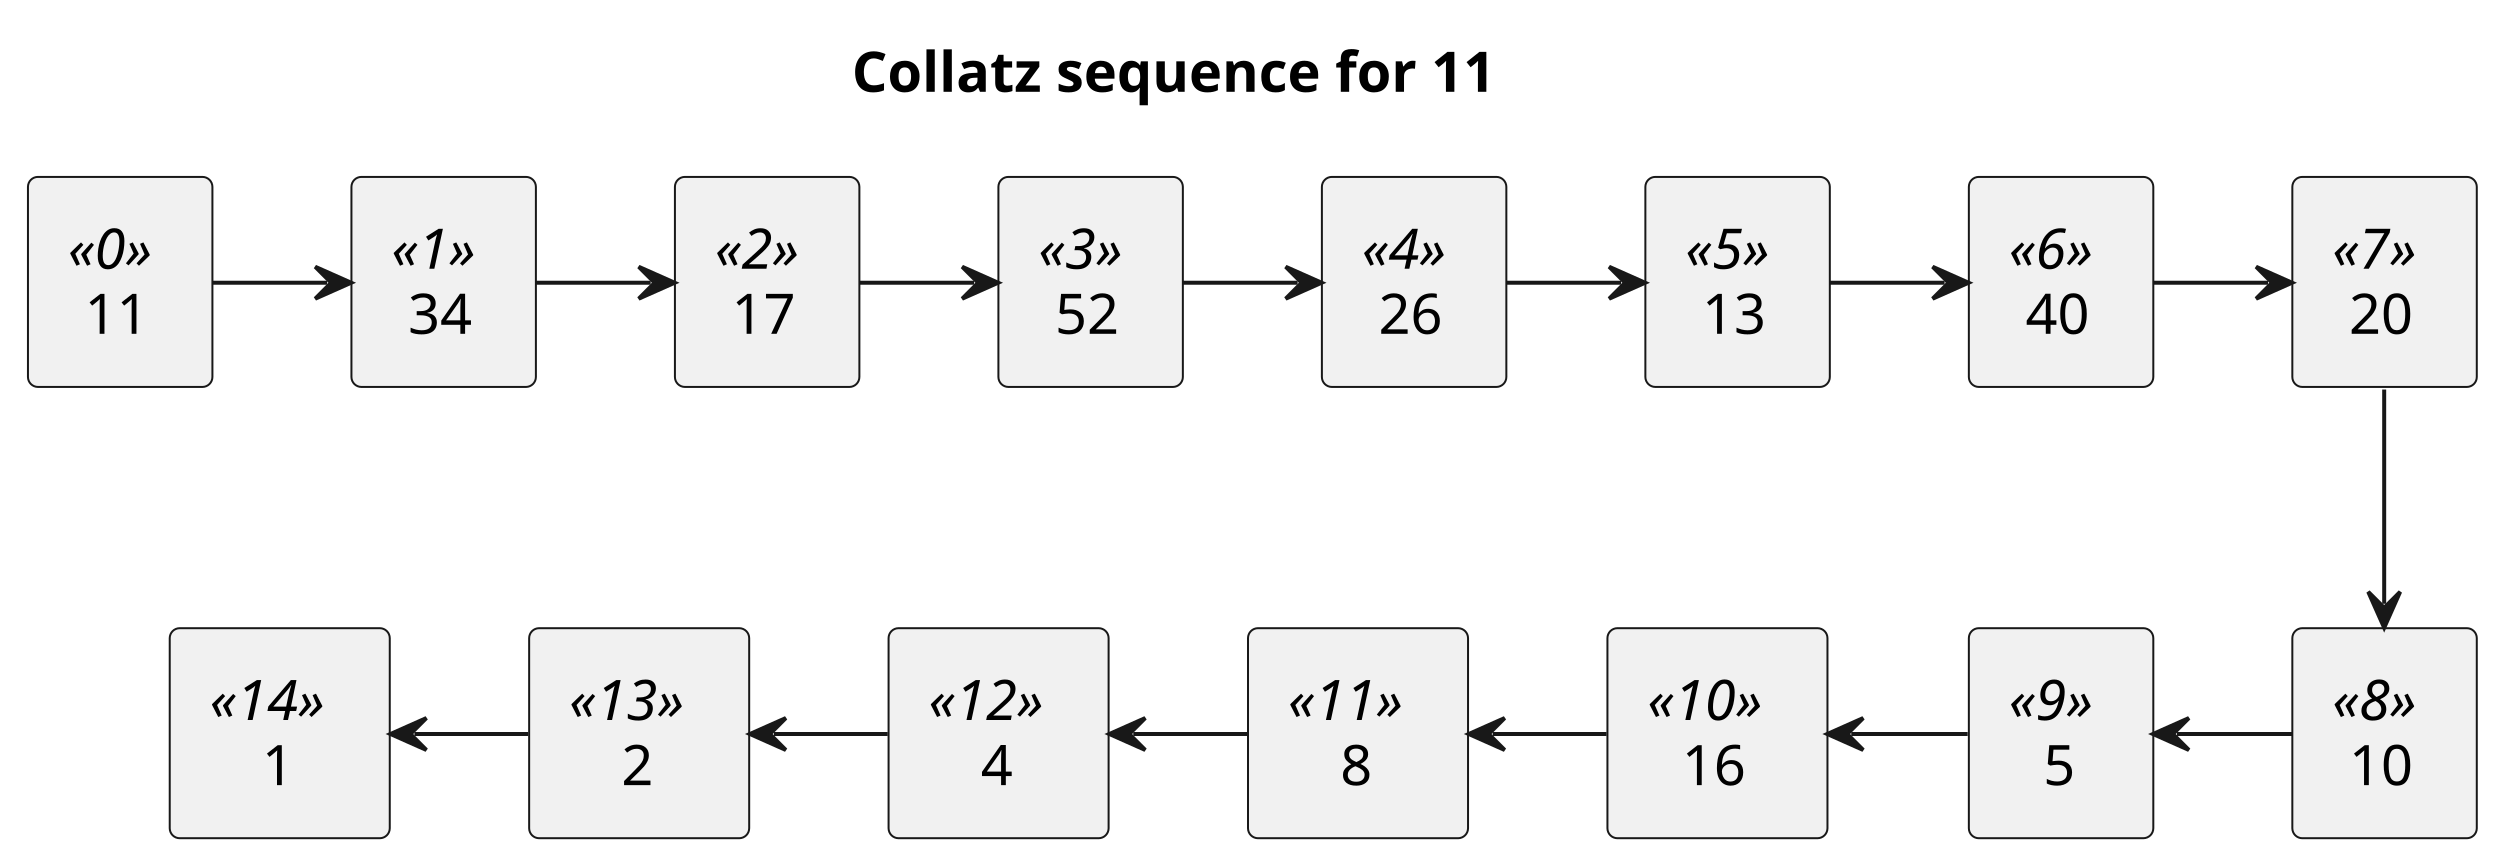
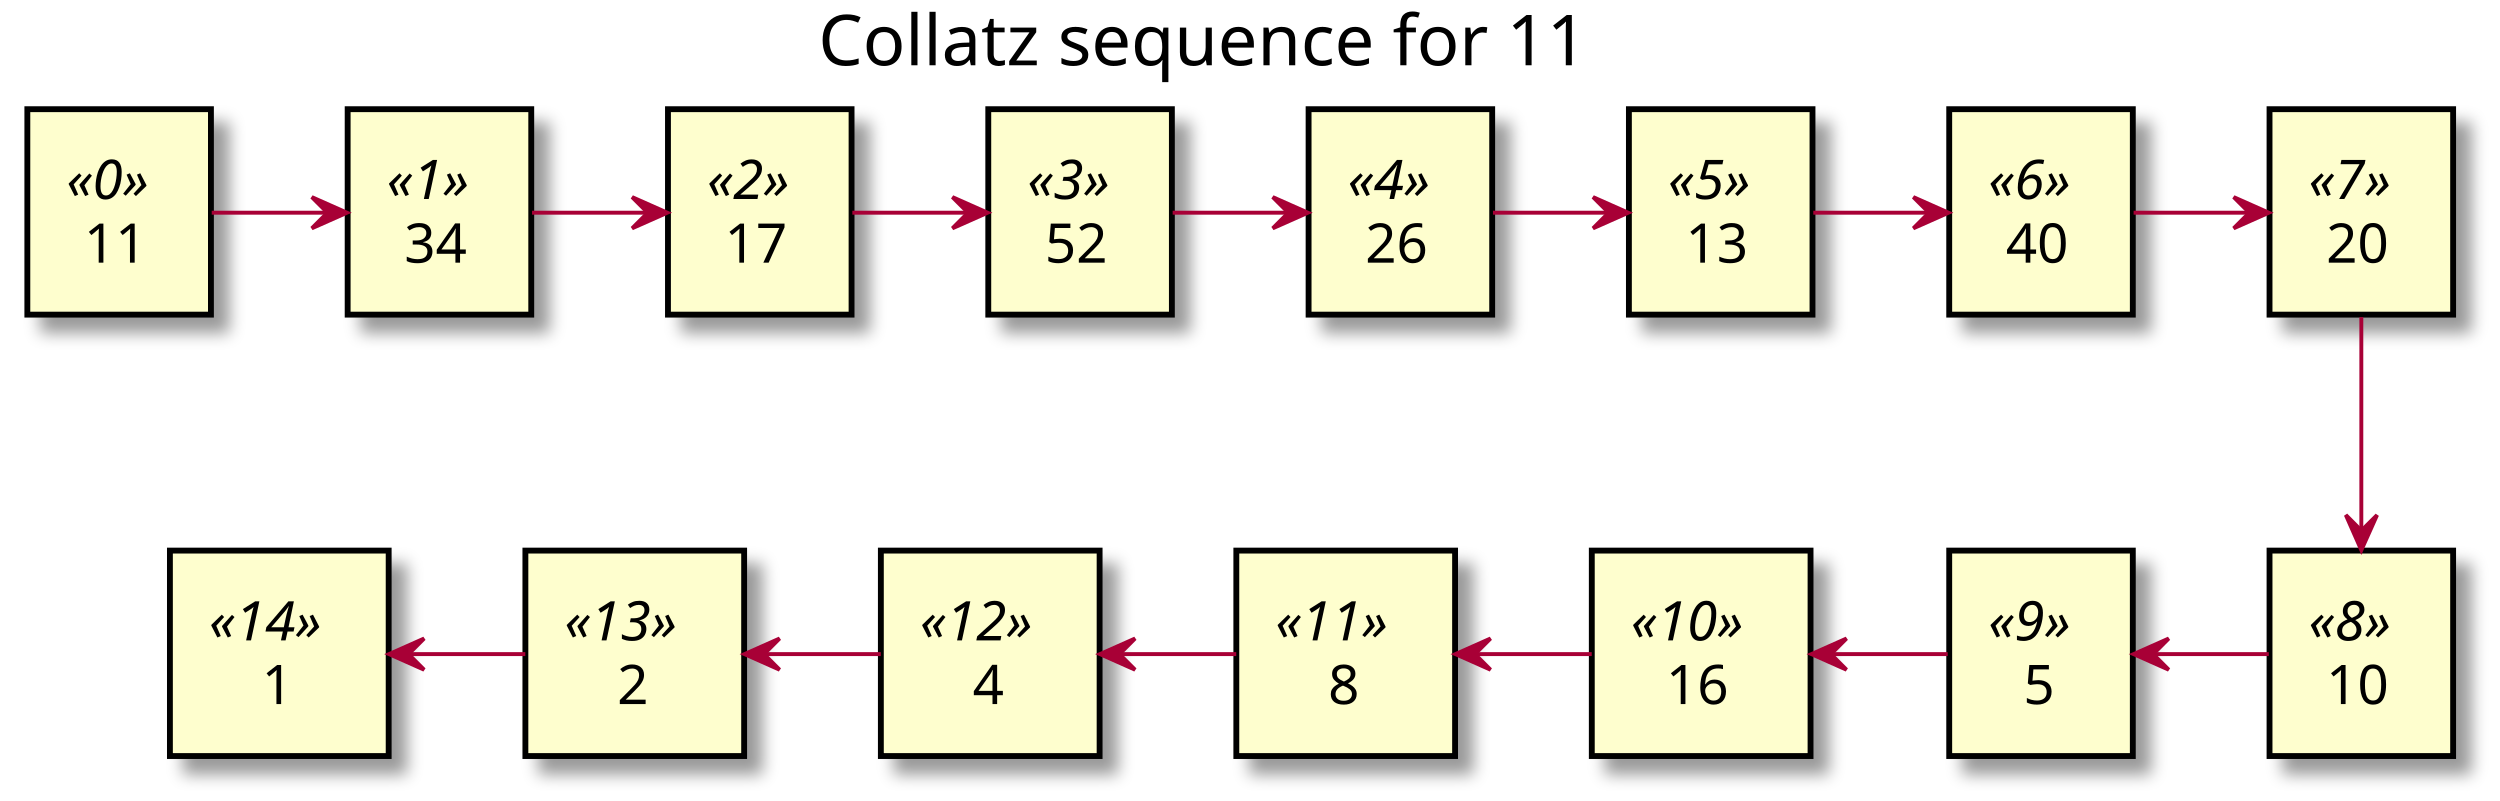
- <svg xmlns="http://www.w3.org/2000/svg" contentStyleType="text/css" height="215px" preserveAspectRatio="none" style="width:626px;height:215px;background:#FFFFFF;" version="1.1" viewBox="0 0 626 215" width="626px" zoomAndPan="magnify">
-   <defs />
+ <svg xmlns="http://www.w3.org/2000/svg" contentScriptType="application/ecmascript" contentStyleType="text/css" height="205px" preserveAspectRatio="none" style="width:640px;height:205px;background:#FFFFFF;" version="1.1" viewBox="0 0 640 205" width="640px" zoomAndPan="magnify">
+   <defs>
+     <filter height="300%" id="fkxlsqg061v2a" width="300%" x="-1" y="-1">
+       <feGaussianBlur result="blurOut" stdDeviation="2.0" />
+       <feColorMatrix in="blurOut" result="blurOut2" type="matrix" values="0 0 0 0 0 0 0 0 0 0 0 0 0 0 0 0 0 0 .4 0" />
+       <feOffset dx="4.0" dy="4.0" in="blurOut2" result="blurOut3" />
+       <feBlend in="SourceGraphic" in2="blurOut3" mode="normal" />
+     </filter>
+   </defs>
  <g>
-     <text fill="#000000" font-family="sans-serif" font-size="14" font-weight="bold" lengthAdjust="spacing" textLength="185.568" x="213.31" y="22.995">Collatz sequence for 11</text>
-     <g id="elem_11">
-       <rect fill="#F1F1F1" height="52.594" rx="2.5" ry="2.5" style="stroke:#181818;stroke-width:0.5;" width="46.188" x="7" y="44.297" />
-       <text fill="#000000" font-family="sans-serif" font-size="14" font-style="italic" lengthAdjust="spacing" textLength="26.189" x="17" y="67.292">«0»</text>
-       <text fill="#000000" font-family="sans-serif" font-size="14" lengthAdjust="spacing" textLength="17.814" x="21.187" y="83.589">11</text>
-     </g>
-     <g id="elem_34">
-       <rect fill="#F1F1F1" height="52.594" rx="2.5" ry="2.5" style="stroke:#181818;stroke-width:0.5;" width="46.188" x="88" y="44.297" />
-       <text fill="#000000" font-family="sans-serif" font-size="14" font-style="italic" lengthAdjust="spacing" textLength="26.189" x="98" y="67.292">«1»</text>
-       <text fill="#000000" font-family="sans-serif" font-size="14" lengthAdjust="spacing" textLength="17.814" x="102.187" y="83.589">34</text>
-     </g>
-     <g id="elem_17">
-       <rect fill="#F1F1F1" height="52.594" rx="2.5" ry="2.5" style="stroke:#181818;stroke-width:0.5;" width="46.188" x="169" y="44.297" />
-       <text fill="#000000" font-family="sans-serif" font-size="14" font-style="italic" lengthAdjust="spacing" textLength="26.189" x="179" y="67.292">«2»</text>
-       <text fill="#000000" font-family="sans-serif" font-size="14" lengthAdjust="spacing" textLength="17.814" x="183.187" y="83.589">17</text>
-     </g>
-     <g id="elem_52">
-       <rect fill="#F1F1F1" height="52.594" rx="2.5" ry="2.5" style="stroke:#181818;stroke-width:0.5;" width="46.188" x="250" y="44.297" />
-       <text fill="#000000" font-family="sans-serif" font-size="14" font-style="italic" lengthAdjust="spacing" textLength="26.189" x="260" y="67.292">«3»</text>
-       <text fill="#000000" font-family="sans-serif" font-size="14" lengthAdjust="spacing" textLength="17.814" x="264.187" y="83.589">52</text>
-     </g>
-     <g id="elem_26">
-       <rect fill="#F1F1F1" height="52.594" rx="2.5" ry="2.5" style="stroke:#181818;stroke-width:0.5;" width="46.188" x="331" y="44.297" />
-       <text fill="#000000" font-family="sans-serif" font-size="14" font-style="italic" lengthAdjust="spacing" textLength="26.189" x="341" y="67.292">«4»</text>
-       <text fill="#000000" font-family="sans-serif" font-size="14" lengthAdjust="spacing" textLength="17.814" x="345.187" y="83.589">26</text>
-     </g>
-     <g id="elem_13">
-       <rect fill="#F1F1F1" height="52.594" rx="2.5" ry="2.5" style="stroke:#181818;stroke-width:0.5;" width="46.188" x="412" y="44.297" />
-       <text fill="#000000" font-family="sans-serif" font-size="14" font-style="italic" lengthAdjust="spacing" textLength="26.189" x="422" y="67.292">«5»</text>
-       <text fill="#000000" font-family="sans-serif" font-size="14" lengthAdjust="spacing" textLength="17.814" x="426.187" y="83.589">13</text>
-     </g>
-     <g id="elem_40">
-       <rect fill="#F1F1F1" height="52.594" rx="2.5" ry="2.5" style="stroke:#181818;stroke-width:0.5;" width="46.188" x="493" y="44.297" />
-       <text fill="#000000" font-family="sans-serif" font-size="14" font-style="italic" lengthAdjust="spacing" textLength="26.189" x="503" y="67.292">«6»</text>
-       <text fill="#000000" font-family="sans-serif" font-size="14" lengthAdjust="spacing" textLength="17.814" x="507.187" y="83.589">40</text>
-     </g>
-     <g id="elem_20">
-       <rect fill="#F1F1F1" height="52.594" rx="2.5" ry="2.5" style="stroke:#181818;stroke-width:0.5;" width="46.188" x="574" y="44.297" />
-       <text fill="#000000" font-family="sans-serif" font-size="14" font-style="italic" lengthAdjust="spacing" textLength="26.189" x="584" y="67.292">«7»</text>
-       <text fill="#000000" font-family="sans-serif" font-size="14" lengthAdjust="spacing" textLength="17.814" x="588.187" y="83.589">20</text>
-     </g>
-     <g id="elem_10">
-       <rect fill="#F1F1F1" height="52.594" rx="2.5" ry="2.5" style="stroke:#181818;stroke-width:0.5;" width="46.188" x="574" y="157.297" />
-       <text fill="#000000" font-family="sans-serif" font-size="14" font-style="italic" lengthAdjust="spacing" textLength="26.189" x="584" y="180.292">«8»</text>
-       <text fill="#000000" font-family="sans-serif" font-size="14" lengthAdjust="spacing" textLength="17.814" x="588.187" y="196.589">10</text>
-     </g>
-     <g id="elem_5">
-       <rect fill="#F1F1F1" height="52.594" rx="2.5" ry="2.5" style="stroke:#181818;stroke-width:0.5;" width="46.188" x="493" y="157.297" />
-       <text fill="#000000" font-family="sans-serif" font-size="14" font-style="italic" lengthAdjust="spacing" textLength="26.189" x="503" y="180.292">«9»</text>
-       <text fill="#000000" font-family="sans-serif" font-size="14" lengthAdjust="spacing" textLength="8.907" x="511.641" y="196.589">5</text>
-     </g>
-     <g id="elem_16">
-       <rect fill="#F1F1F1" height="52.594" rx="2.5" ry="2.5" style="stroke:#181818;stroke-width:0.5;" width="55.096" x="402.5" y="157.297" />
-       <text fill="#000000" font-family="sans-serif" font-size="14" font-style="italic" lengthAdjust="spacing" textLength="35.096" x="412.5" y="180.292">«10»</text>
-       <text fill="#000000" font-family="sans-serif" font-size="14" lengthAdjust="spacing" textLength="17.814" x="421.141" y="196.589">16</text>
-     </g>
-     <g id="elem_8">
-       <rect fill="#F1F1F1" height="52.594" rx="2.5" ry="2.5" style="stroke:#181818;stroke-width:0.5;" width="55.096" x="312.5" y="157.297" />
-       <text fill="#000000" font-family="sans-serif" font-size="14" font-style="italic" lengthAdjust="spacing" textLength="35.096" x="322.5" y="180.292">«11»</text>
-       <text fill="#000000" font-family="sans-serif" font-size="14" lengthAdjust="spacing" textLength="8.907" x="335.594" y="196.589">8</text>
-     </g>
-     <g id="elem_4">
-       <rect fill="#F1F1F1" height="52.594" rx="2.5" ry="2.5" style="stroke:#181818;stroke-width:0.5;" width="55.096" x="222.5" y="157.297" />
-       <text fill="#000000" font-family="sans-serif" font-size="14" font-style="italic" lengthAdjust="spacing" textLength="35.096" x="232.5" y="180.292">«12»</text>
-       <text fill="#000000" font-family="sans-serif" font-size="14" lengthAdjust="spacing" textLength="8.907" x="245.594" y="196.589">4</text>
-     </g>
-     <g id="elem_2">
-       <rect fill="#F1F1F1" height="52.594" rx="2.5" ry="2.5" style="stroke:#181818;stroke-width:0.5;" width="55.096" x="132.5" y="157.297" />
-       <text fill="#000000" font-family="sans-serif" font-size="14" font-style="italic" lengthAdjust="spacing" textLength="35.096" x="142.5" y="180.292">«13»</text>
-       <text fill="#000000" font-family="sans-serif" font-size="14" lengthAdjust="spacing" textLength="8.907" x="155.594" y="196.589">2</text>
-     </g>
-     <g id="elem_1">
-       <rect fill="#F1F1F1" height="52.594" rx="2.5" ry="2.5" style="stroke:#181818;stroke-width:0.5;" width="55.096" x="42.5" y="157.297" />
-       <text fill="#000000" font-family="sans-serif" font-size="14" font-style="italic" lengthAdjust="spacing" textLength="35.096" x="52.5" y="180.292">«14»</text>
-       <text fill="#000000" font-family="sans-serif" font-size="14" lengthAdjust="spacing" textLength="8.907" x="65.594" y="196.589">1</text>
-     </g>
-     <g id="link_11_34">
-       <path d="M53.1,70.797 C64.71,70.797 70.32,70.797 81.93,70.797 " fill="none" id="11-to-34" style="stroke:#181818;stroke-width:1.0;" />
-       <polygon fill="#181818" points="87.93,70.797,78.93,66.797,82.93,70.797,78.93,74.797,87.93,70.797" style="stroke:#181818;stroke-width:1.0;" />
-     </g>
-     <g id="link_34_17">
-       <path d="M134.1,70.797 C145.71,70.797 151.32,70.797 162.93,70.797 " fill="none" id="34-to-17" style="stroke:#181818;stroke-width:1.0;" />
-       <polygon fill="#181818" points="168.93,70.797,159.93,66.797,163.93,70.797,159.93,74.797,168.93,70.797" style="stroke:#181818;stroke-width:1.0;" />
-     </g>
-     <g id="link_17_52">
-       <path d="M215.1,70.797 C226.71,70.797 232.32,70.797 243.93,70.797 " fill="none" id="17-to-52" style="stroke:#181818;stroke-width:1.0;" />
-       <polygon fill="#181818" points="249.93,70.797,240.93,66.797,244.93,70.797,240.93,74.797,249.93,70.797" style="stroke:#181818;stroke-width:1.0;" />
-     </g>
-     <g id="link_52_26">
-       <path d="M296.1,70.797 C307.71,70.797 313.32,70.797 324.93,70.797 " fill="none" id="52-to-26" style="stroke:#181818;stroke-width:1.0;" />
-       <polygon fill="#181818" points="330.93,70.797,321.93,66.797,325.93,70.797,321.93,74.797,330.93,70.797" style="stroke:#181818;stroke-width:1.0;" />
-     </g>
-     <g id="link_26_13">
-       <path d="M377.1,70.797 C388.71,70.797 394.32,70.797 405.93,70.797 " fill="none" id="26-to-13" style="stroke:#181818;stroke-width:1.0;" />
-       <polygon fill="#181818" points="411.93,70.797,402.93,66.797,406.93,70.797,402.93,74.797,411.93,70.797" style="stroke:#181818;stroke-width:1.0;" />
-     </g>
-     <g id="link_13_40">
-       <path d="M458.1,70.797 C469.71,70.797 475.32,70.797 486.93,70.797 " fill="none" id="13-to-40" style="stroke:#181818;stroke-width:1.0;" />
-       <polygon fill="#181818" points="492.93,70.797,483.93,66.797,487.93,70.797,483.93,74.797,492.93,70.797" style="stroke:#181818;stroke-width:1.0;" />
-     </g>
-     <g id="link_40_20">
-       <path d="M539.1,70.797 C550.71,70.797 556.32,70.797 567.93,70.797 " fill="none" id="40-to-20" style="stroke:#181818;stroke-width:1.0;" />
-       <polygon fill="#181818" points="573.93,70.797,564.93,66.797,568.93,70.797,564.93,74.797,573.93,70.797" style="stroke:#181818;stroke-width:1.0;" />
-     </g>
-     <g id="link_20_10">
-       <path d="M597,97.537 C597,115.477 597,133.287 597,151.187 " fill="none" id="20-to-10" style="stroke:#181818;stroke-width:1.0;" />
-       <polygon fill="#181818" points="597,157.187,601,148.187,597,152.187,593,148.187,597,157.187" style="stroke:#181818;stroke-width:1.0;" />
-     </g>
-     <g id="link_5_10">
-       <path d="M545.1,183.797 C556.71,183.797 562.32,183.797 573.93,183.797 " fill="none" id="5-backto-10" style="stroke:#181818;stroke-width:1.0;" />
-       <polygon fill="#181818" points="539.1,183.797,548.1,187.797,544.1,183.797,548.1,179.797,539.1,183.797" style="stroke:#181818;stroke-width:1.0;" />
-     </g>
-     <g id="link_16_5">
-       <path d="M463.55,183.797 C475.27,183.797 480.99,183.797 492.71,183.797 " fill="none" id="16-backto-5" style="stroke:#181818;stroke-width:1.0;" />
-       <polygon fill="#181818" points="457.55,183.797,466.55,187.797,462.55,183.797,466.55,179.797,457.55,183.797" style="stroke:#181818;stroke-width:1.0;" />
-     </g>
-     <g id="link_8_16">
-       <path d="M373.77,183.797 C385.28,183.797 390.78,183.797 402.29,183.797 " fill="none" id="8-backto-16" style="stroke:#181818;stroke-width:1.0;" />
-       <polygon fill="#181818" points="367.77,183.797,376.77,187.797,372.77,183.797,376.77,179.797,367.77,183.797" style="stroke:#181818;stroke-width:1.0;" />
-     </g>
-     <g id="link_4_8">
-       <path d="M283.77,183.797 C295.28,183.797 300.78,183.797 312.29,183.797 " fill="none" id="4-backto-8" style="stroke:#181818;stroke-width:1.0;" />
-       <polygon fill="#181818" points="277.77,183.797,286.77,187.797,282.77,183.797,286.77,179.797,277.77,183.797" style="stroke:#181818;stroke-width:1.0;" />
-     </g>
-     <g id="link_2_4">
-       <path d="M193.77,183.797 C205.28,183.797 210.78,183.797 222.29,183.797 " fill="none" id="2-backto-4" style="stroke:#181818;stroke-width:1.0;" />
-       <polygon fill="#181818" points="187.77,183.797,196.77,187.797,192.77,183.797,196.77,179.797,187.77,183.797" style="stroke:#181818;stroke-width:1.0;" />
-     </g>
-     <g id="link_1_2">
-       <path d="M103.77,183.797 C115.28,183.797 120.78,183.797 132.29,183.797 " fill="none" id="1-backto-2" style="stroke:#181818;stroke-width:1.0;" />
-       <polygon fill="#181818" points="97.77,183.797,106.77,187.797,102.77,183.797,106.77,179.797,97.77,183.797" style="stroke:#181818;stroke-width:1.0;" />
-     </g>
+     <text fill="#000000" font-family="sans-serif" font-size="18" lengthAdjust="spacing" textLength="208" x="209.5" y="16.708">Collatz sequence for 11</text>
+     <rect fill="#FEFECE" filter="url(#fkxlsqg061v2a)" height="52.594" style="stroke:#000000;stroke-width:1.5;" width="47" x="7" y="27.953" />
+     <text fill="#000000" font-family="sans-serif" font-size="14" font-style="italic" lengthAdjust="spacing" textLength="27" x="17" y="50.948">«0»</text>
+     <text fill="#000000" font-family="sans-serif" font-size="14" lengthAdjust="spacing" textLength="18" x="21.5" y="67.245">11</text>
+     <rect fill="#FEFECE" filter="url(#fkxlsqg061v2a)" height="52.594" style="stroke:#000000;stroke-width:1.5;" width="47" x="89" y="27.953" />
+     <text fill="#000000" font-family="sans-serif" font-size="14" font-style="italic" lengthAdjust="spacing" textLength="27" x="99" y="50.948">«1»</text>
+     <text fill="#000000" font-family="sans-serif" font-size="14" lengthAdjust="spacing" textLength="18" x="103.5" y="67.245">34</text>
+     <rect fill="#FEFECE" filter="url(#fkxlsqg061v2a)" height="52.594" style="stroke:#000000;stroke-width:1.5;" width="47" x="171" y="27.953" />
+     <text fill="#000000" font-family="sans-serif" font-size="14" font-style="italic" lengthAdjust="spacing" textLength="27" x="181" y="50.948">«2»</text>
+     <text fill="#000000" font-family="sans-serif" font-size="14" lengthAdjust="spacing" textLength="18" x="185.5" y="67.245">17</text>
+     <rect fill="#FEFECE" filter="url(#fkxlsqg061v2a)" height="52.594" style="stroke:#000000;stroke-width:1.5;" width="47" x="253" y="27.953" />
+     <text fill="#000000" font-family="sans-serif" font-size="14" font-style="italic" lengthAdjust="spacing" textLength="27" x="263" y="50.948">«3»</text>
+     <text fill="#000000" font-family="sans-serif" font-size="14" lengthAdjust="spacing" textLength="18" x="267.5" y="67.245">52</text>
+     <rect fill="#FEFECE" filter="url(#fkxlsqg061v2a)" height="52.594" style="stroke:#000000;stroke-width:1.5;" width="47" x="335" y="27.953" />
+     <text fill="#000000" font-family="sans-serif" font-size="14" font-style="italic" lengthAdjust="spacing" textLength="27" x="345" y="50.948">«4»</text>
+     <text fill="#000000" font-family="sans-serif" font-size="14" lengthAdjust="spacing" textLength="18" x="349.5" y="67.245">26</text>
+     <rect fill="#FEFECE" filter="url(#fkxlsqg061v2a)" height="52.594" style="stroke:#000000;stroke-width:1.5;" width="47" x="417" y="27.953" />
+     <text fill="#000000" font-family="sans-serif" font-size="14" font-style="italic" lengthAdjust="spacing" textLength="27" x="427" y="50.948">«5»</text>
+     <text fill="#000000" font-family="sans-serif" font-size="14" lengthAdjust="spacing" textLength="18" x="431.5" y="67.245">13</text>
+     <rect fill="#FEFECE" filter="url(#fkxlsqg061v2a)" height="52.594" style="stroke:#000000;stroke-width:1.5;" width="47" x="499" y="27.953" />
+     <text fill="#000000" font-family="sans-serif" font-size="14" font-style="italic" lengthAdjust="spacing" textLength="27" x="509" y="50.948">«6»</text>
+     <text fill="#000000" font-family="sans-serif" font-size="14" lengthAdjust="spacing" textLength="18" x="513.5" y="67.245">40</text>
+     <rect fill="#FEFECE" filter="url(#fkxlsqg061v2a)" height="52.594" style="stroke:#000000;stroke-width:1.5;" width="47" x="581" y="27.953" />
+     <text fill="#000000" font-family="sans-serif" font-size="14" font-style="italic" lengthAdjust="spacing" textLength="27" x="591" y="50.948">«7»</text>
+     <text fill="#000000" font-family="sans-serif" font-size="14" lengthAdjust="spacing" textLength="18" x="595.5" y="67.245">20</text>
+     <rect fill="#FEFECE" filter="url(#fkxlsqg061v2a)" height="52.594" style="stroke:#000000;stroke-width:1.5;" width="47" x="581" y="140.953" />
+     <text fill="#000000" font-family="sans-serif" font-size="14" font-style="italic" lengthAdjust="spacing" textLength="27" x="591" y="163.948">«8»</text>
+     <text fill="#000000" font-family="sans-serif" font-size="14" lengthAdjust="spacing" textLength="18" x="595.5" y="180.245">10</text>
+     <rect fill="#FEFECE" filter="url(#fkxlsqg061v2a)" height="52.594" style="stroke:#000000;stroke-width:1.5;" width="47" x="499" y="140.953" />
+     <text fill="#000000" font-family="sans-serif" font-size="14" font-style="italic" lengthAdjust="spacing" textLength="27" x="509" y="163.948">«9»</text>
+     <text fill="#000000" font-family="sans-serif" font-size="14" lengthAdjust="spacing" textLength="9" x="518" y="180.245">5</text>
+     <rect fill="#FEFECE" filter="url(#fkxlsqg061v2a)" height="52.594" style="stroke:#000000;stroke-width:1.5;" width="56" x="407.5" y="140.953" />
+     <text fill="#000000" font-family="sans-serif" font-size="14" font-style="italic" lengthAdjust="spacing" textLength="36" x="417.5" y="163.948">«10»</text>
+     <text fill="#000000" font-family="sans-serif" font-size="14" lengthAdjust="spacing" textLength="18" x="426.5" y="180.245">16</text>
+     <rect fill="#FEFECE" filter="url(#fkxlsqg061v2a)" height="52.594" style="stroke:#000000;stroke-width:1.5;" width="56" x="316.5" y="140.953" />
+     <text fill="#000000" font-family="sans-serif" font-size="14" font-style="italic" lengthAdjust="spacing" textLength="36" x="326.5" y="163.948">«11»</text>
+     <text fill="#000000" font-family="sans-serif" font-size="14" lengthAdjust="spacing" textLength="9" x="340" y="180.245">8</text>
+     <rect fill="#FEFECE" filter="url(#fkxlsqg061v2a)" height="52.594" style="stroke:#000000;stroke-width:1.5;" width="56" x="225.5" y="140.953" />
+     <text fill="#000000" font-family="sans-serif" font-size="14" font-style="italic" lengthAdjust="spacing" textLength="36" x="235.5" y="163.948">«12»</text>
+     <text fill="#000000" font-family="sans-serif" font-size="14" lengthAdjust="spacing" textLength="9" x="249" y="180.245">4</text>
+     <rect fill="#FEFECE" filter="url(#fkxlsqg061v2a)" height="52.594" style="stroke:#000000;stroke-width:1.5;" width="56" x="134.5" y="140.953" />
+     <text fill="#000000" font-family="sans-serif" font-size="14" font-style="italic" lengthAdjust="spacing" textLength="36" x="144.5" y="163.948">«13»</text>
+     <text fill="#000000" font-family="sans-serif" font-size="14" lengthAdjust="spacing" textLength="9" x="158" y="180.245">2</text>
+     <rect fill="#FEFECE" filter="url(#fkxlsqg061v2a)" height="52.594" style="stroke:#000000;stroke-width:1.5;" width="56" x="43.5" y="140.953" />
+     <text fill="#000000" font-family="sans-serif" font-size="14" font-style="italic" lengthAdjust="spacing" textLength="36" x="53.5" y="163.948">«14»</text>
+     <text fill="#000000" font-family="sans-serif" font-size="14" lengthAdjust="spacing" textLength="9" x="67" y="180.245">1</text>
+     <path d="M54.2,54.453 C64.03,54.453 73.85,54.453 83.68,54.453 " fill="none" id="11-to-34" style="stroke:#A80036;stroke-width:1.0;" />
+     <polygon fill="#A80036" points="88.82,54.453,79.82,50.453,83.82,54.453,79.82,58.453,88.82,54.453" style="stroke:#A80036;stroke-width:1.0;" />
+     <path d="M136.2,54.453 C146.03,54.453 155.85,54.453 165.68,54.453 " fill="none" id="34-to-17" style="stroke:#A80036;stroke-width:1.0;" />
+     <polygon fill="#A80036" points="170.82,54.453,161.82,50.453,165.82,54.453,161.82,58.453,170.82,54.453" style="stroke:#A80036;stroke-width:1.0;" />
+     <path d="M218.2,54.453 C228.03,54.453 237.85,54.453 247.68,54.453 " fill="none" id="17-to-52" style="stroke:#A80036;stroke-width:1.0;" />
+     <polygon fill="#A80036" points="252.82,54.453,243.82,50.453,247.82,54.453,243.82,58.453,252.82,54.453" style="stroke:#A80036;stroke-width:1.0;" />
+     <path d="M300.2,54.453 C310.03,54.453 319.85,54.453 329.68,54.453 " fill="none" id="52-to-26" style="stroke:#A80036;stroke-width:1.0;" />
+     <polygon fill="#A80036" points="334.82,54.453,325.82,50.453,329.82,54.453,325.82,58.453,334.82,54.453" style="stroke:#A80036;stroke-width:1.0;" />
+     <path d="M382.2,54.453 C392.03,54.453 401.85,54.453 411.68,54.453 " fill="none" id="26-to-13" style="stroke:#A80036;stroke-width:1.0;" />
+     <polygon fill="#A80036" points="416.82,54.453,407.82,50.453,411.82,54.453,407.82,58.453,416.82,54.453" style="stroke:#A80036;stroke-width:1.0;" />
+     <path d="M464.2,54.453 C474.03,54.453 483.85,54.453 493.68,54.453 " fill="none" id="13-to-40" style="stroke:#A80036;stroke-width:1.0;" />
+     <polygon fill="#A80036" points="498.82,54.453,489.82,50.453,493.82,54.453,489.82,58.453,498.82,54.453" style="stroke:#A80036;stroke-width:1.0;" />
+     <path d="M546.2,54.453 C556.03,54.453 565.85,54.453 575.68,54.453 " fill="none" id="40-to-20" style="stroke:#A80036;stroke-width:1.0;" />
+     <polygon fill="#A80036" points="580.82,54.453,571.82,50.453,575.82,54.453,571.82,58.453,580.82,54.453" style="stroke:#A80036;stroke-width:1.0;" />
+     <path d="M604.5,81.193 C604.5,97.453 604.5,118.533 604.5,135.663 " fill="none" id="20-to-10" style="stroke:#A80036;stroke-width:1.0;" />
+     <polygon fill="#A80036" points="604.5,140.843,608.526,131.855,604.514,135.843,600.526,131.832,604.5,140.843" style="stroke:#A80036;stroke-width:1.0;" />
+     <path d="M551.34,167.453 C561.17,167.453 570.99,167.453 580.82,167.453 " fill="none" id="5-backto-10" style="stroke:#A80036;stroke-width:1.0;" />
+     <polygon fill="#A80036" points="546.2,167.453,555.2,171.453,551.2,167.453,555.2,163.453,546.2,167.453" style="stroke:#A80036;stroke-width:1.0;" />
+     <path d="M468.89,167.453 C478.8,167.453 488.71,167.453 498.62,167.453 " fill="none" id="16-backto-5" style="stroke:#A80036;stroke-width:1.0;" />
+     <polygon fill="#A80036" points="463.71,167.453,472.71,171.453,468.71,167.453,472.71,163.453,463.71,167.453" style="stroke:#A80036;stroke-width:1.0;" />
+     <path d="M377.76,167.453 C387.67,167.453 397.58,167.453 407.48,167.453 " fill="none" id="8-backto-16" style="stroke:#A80036;stroke-width:1.0;" />
+     <polygon fill="#A80036" points="372.58,167.453,381.58,171.453,377.58,167.453,381.58,163.453,372.58,167.453" style="stroke:#A80036;stroke-width:1.0;" />
+     <path d="M286.76,167.453 C296.67,167.453 306.58,167.453 316.48,167.453 " fill="none" id="4-backto-8" style="stroke:#A80036;stroke-width:1.0;" />
+     <polygon fill="#A80036" points="281.58,167.453,290.58,171.453,286.58,167.453,290.58,163.453,281.58,167.453" style="stroke:#A80036;stroke-width:1.0;" />
+     <path d="M195.76,167.453 C205.67,167.453 215.58,167.453 225.48,167.453 " fill="none" id="2-backto-4" style="stroke:#A80036;stroke-width:1.0;" />
+     <polygon fill="#A80036" points="190.58,167.453,199.58,171.453,195.58,167.453,199.58,163.453,190.58,167.453" style="stroke:#A80036;stroke-width:1.0;" />
+     <path d="M104.76,167.453 C114.67,167.453 124.58,167.453 134.48,167.453 " fill="none" id="1-backto-2" style="stroke:#A80036;stroke-width:1.0;" />
+     <polygon fill="#A80036" points="99.58,167.453,108.58,171.453,104.58,167.453,108.58,163.453,99.58,167.453" style="stroke:#A80036;stroke-width:1.0;" />
  </g>
</svg>
